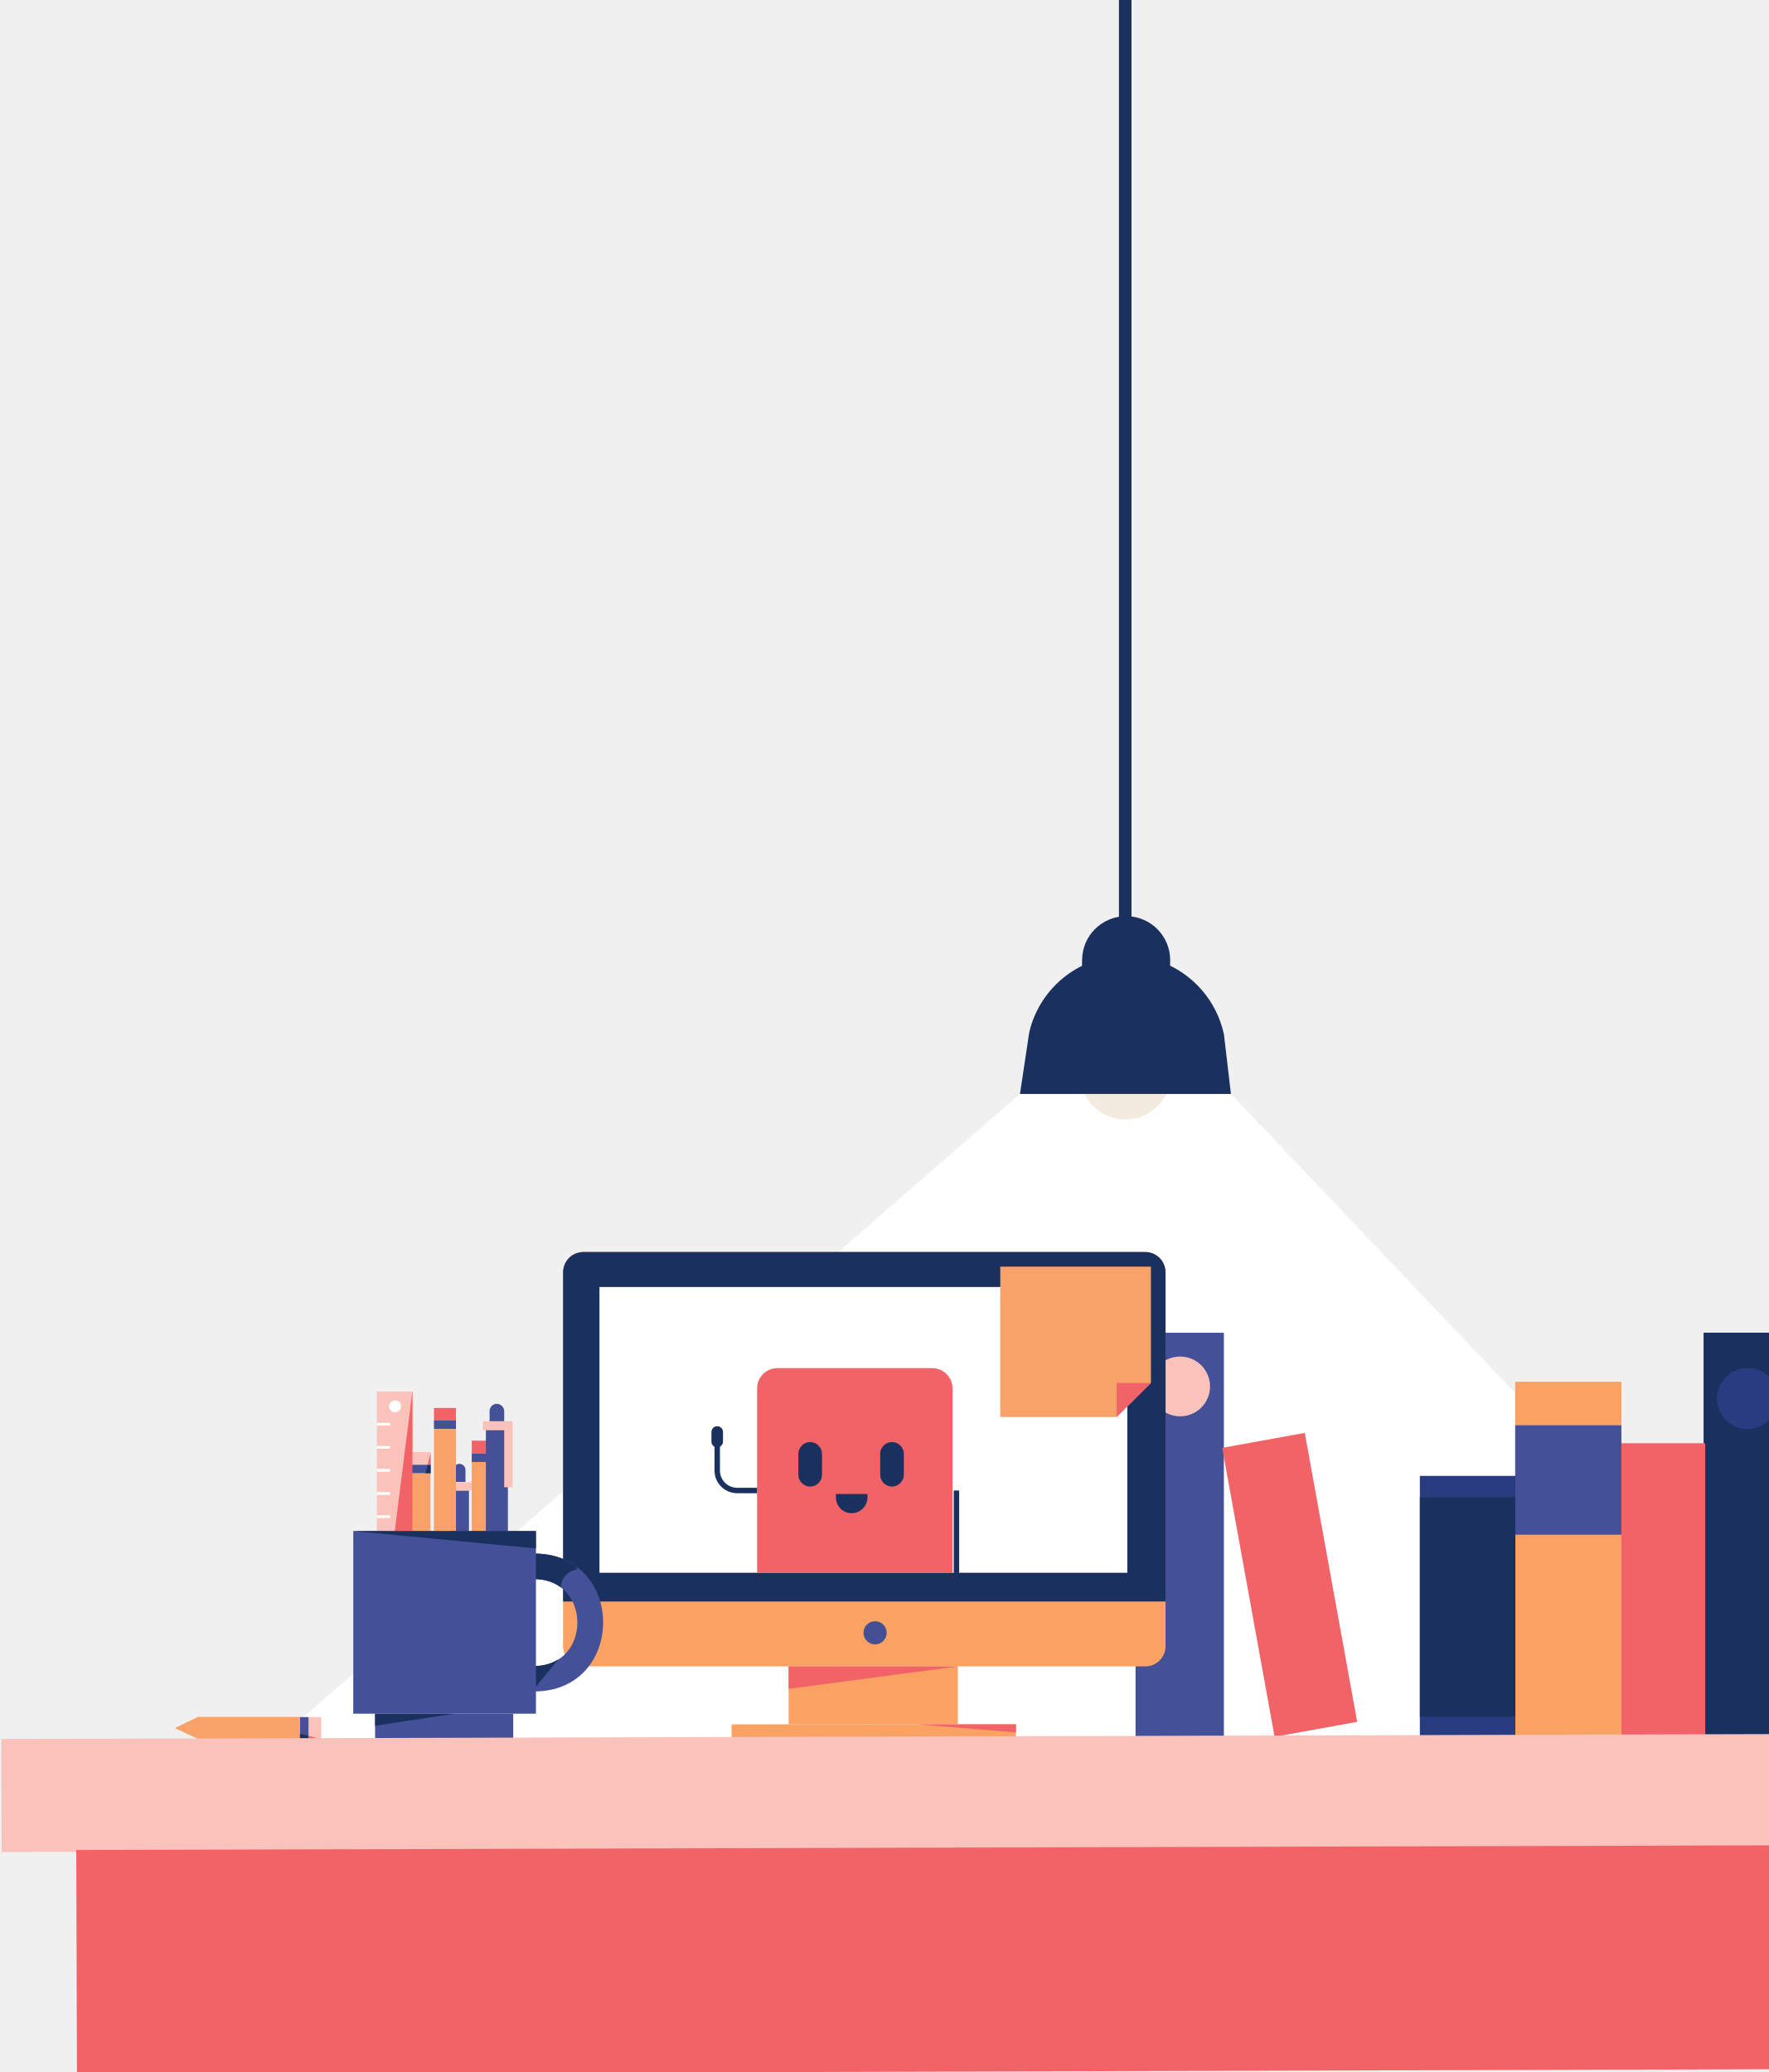
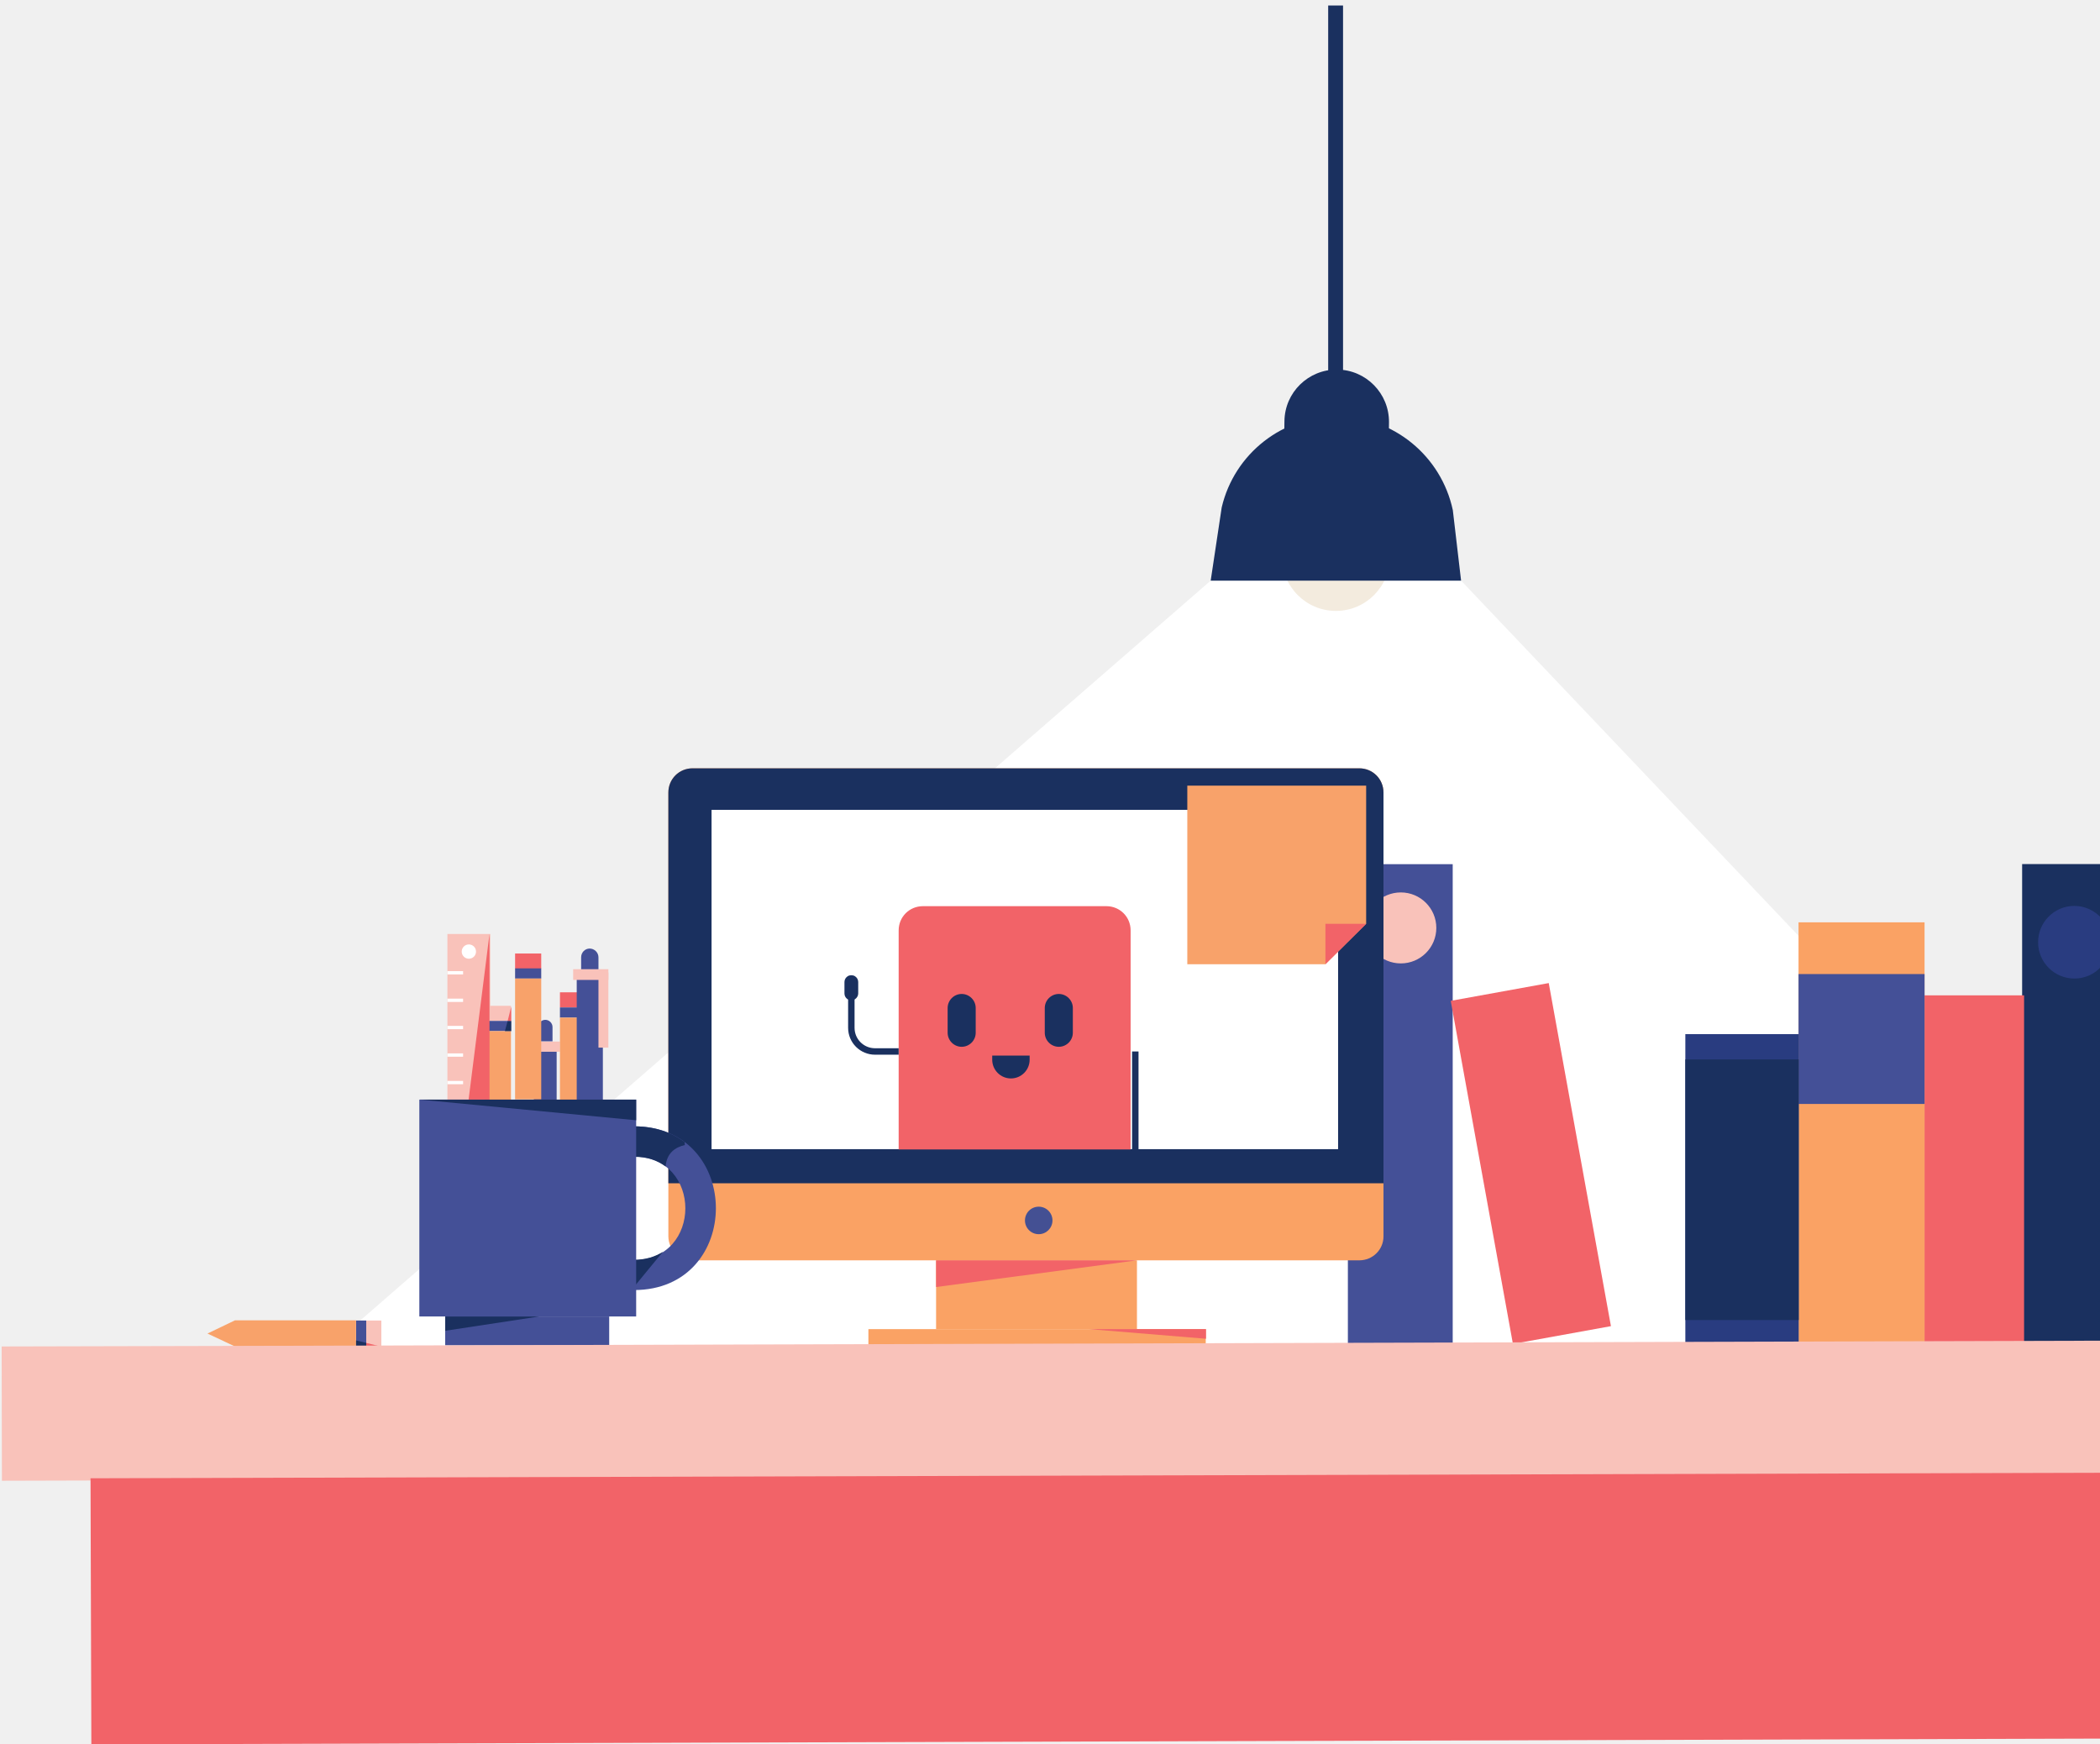
- <svg xmlns="http://www.w3.org/2000/svg" width="100%" height="100%" viewBox="0 0 763 894" version="1.1" xml:space="preserve" style="fill-rule:evenodd;clip-rule:evenodd;stroke-miterlimit:10;">
-   <g transform="matrix(1,0,0,1,0,261)">
-     <path d="M763.6,455.8L531,211L440,211L91.1,514.5L763.6,518L763.6,455.8Z" style="fill:white;fill-rule:nonzero;" />
-     <circle cx="485.5" cy="202.4" r="19.6" style="fill:rgb(243,235,222);" />
+ <svg xmlns="http://www.w3.org/2000/svg" version="1.1" id="Layer_1" x="0px" y="0px" viewBox="0 0 763.2 633.6" style="enable-background:new 0 0 763.2 633.6;" xml:space="preserve">
+   <style type="text/css">
+ 	.st0{fill:#445097;}
+ 	.st1{fill:#FFFFFF;}
+ 	.st2{fill:#F3EBDE;}
+ 	.st3{fill:#1A305F;}
+ 	.st4{fill:#F26368;}
+ 	.st5{fill:#FAA264;}
+ 	.st6{fill:#293C80;}
+ 	.st7{fill:#F9C2BA;}
+ 	.st8{fill:#445093;}
+ 	.st9{fill:#F8A26A;}
+ 	.st10{fill:none;stroke:#1A305F;stroke-width:2.344;stroke-miterlimit:10;}
+ 	.st11{opacity:5.000000e-02;fill:#FFFFFF;}
+ 	.st12{fill:none;stroke:#FFFFFF;stroke-width:1.579;stroke-miterlimit:10;}
+ 	.st13{fill:#F9C3BC;}
+ 	.st14{fill:#455296;}
+ 	.st15{fill:#F7A36F;}
+ 	.st16{fill:#F1646B;}
+ 	.st17{fill:#F4ECE0;}
+ 	.st18{fill:#F9A36A;}
+ 	.st19{fill:#1B315E;}
+ 	.st20{fill:#EF656E;}
+ 	.st21{fill:#F7A470;}
+ 	.st22{fill:#F5EDE1;}
+ 	.st23{fill:#1B325C;}
+ 	.st24{fill:none;stroke:#1B325C;stroke-width:0.87;stroke-linecap:round;stroke-linejoin:round;stroke-miterlimit:10;}
+ 	.st25{fill:#455292;}
+ 	.st26{fill:#102E4D;}
+ 	.st27{opacity:0.42;fill:#081827;enable-background:new    ;}
+ 	
+ 		.st28{opacity:0.4;fill:none;stroke:#F7A36F;stroke-width:4.114;stroke-linecap:round;stroke-linejoin:round;stroke-miterlimit:10;}
+ 	.st29{opacity:0.4;fill:#F7A36F;}
+ 	
+ 		.st30{opacity:0.4;fill:none;stroke:#F7A36F;stroke-width:4.053;stroke-linecap:round;stroke-linejoin:round;stroke-miterlimit:10;}
+ </style>
+   <g>
+     <polygon class="st1" points="763.6,455.8 531,211 440,211 91.1,514.5 763.6,518  " />
+     <circle class="st2" cx="485.5" cy="202.4" r="19.6" />
    <g>
      <g>
-         <rect x="734.9" y="314" width="28.8" height="174.4" style="fill:rgb(26,48,95);" />
-         <g transform="matrix(-1,-4.50743e-11,4.50743e-11,-1,1017.76,802.437)">
-           <rect x="489.8" y="314" width="38.1" height="174.4" style="fill:rgb(68,80,151);" />
-         </g>
-         <g transform="matrix(-1,-4.49237e-11,4.49237e-11,-1,1435.01,850.207)">
-           <rect x="699.4" y="361.8" width="36.2" height="126.7" style="fill:rgb(242,99,104);" />
-         </g>
-         <g transform="matrix(-0.984,0.1784,-0.1784,-0.984,1179.4,739.712)">
-           <rect x="538.4" y="359.6" width="36.2" height="126.7" style="fill:rgb(242,99,104);" />
-         </g>
-         <g transform="matrix(-1,-4.49073e-11,4.49073e-11,-1,1353.04,823.573)">
-           <rect x="653.6" y="335.1" width="45.8" height="153.3" style="fill:rgb(250,162,100);" />
-         </g>
-         <g transform="matrix(-1,-4.50263e-11,4.50263e-11,-1,1353.04,755.269)">
-           <rect x="653.6" y="354.1" width="45.8" height="47.2" style="fill:rgb(68,80,151);" />
-         </g>
-         <path d="M763.6,333.5C761.2,330.9 757.7,329.2 753.9,329.2C746.6,329.2 740.7,335.1 740.7,342.4C740.7,349.7 746.6,355.6 753.9,355.6C757.7,355.6 761.2,354 763.6,351.3L763.6,333.5Z" style="fill:rgb(41,60,128);fill-rule:nonzero;" />
-         <rect x="612.5" y="375.8" width="41.2" height="112.2" style="fill:rgb(41,60,128);" />
-         <circle cx="509.1" cy="337.2" r="12.9" style="fill:rgb(249,194,186);" />
-         <rect x="612.5" y="385" width="41.2" height="94.7" style="fill:rgb(26,48,95);" />
+         <rect x="734.9" y="314" class="st3" width="28.8" height="174.4" />
+         <rect x="489.8" y="314" transform="matrix(-1 -4.507429e-11 4.507429e-11 -1 1017.757 802.4374)" class="st0" width="38.1" height="174.4" />
+         <rect x="699.4" y="361.8" transform="matrix(-1 -4.492374e-11 4.492374e-11 -1 1435.008 850.2068)" class="st4" width="36.2" height="126.7" />
+         <rect x="538.4" y="359.6" transform="matrix(-0.984 0.1784 -0.1784 -0.984 1179.399 739.7121)" class="st4" width="36.2" height="126.7" />
+         <rect x="653.6" y="335.1" transform="matrix(-1 -4.490731e-11 4.490731e-11 -1 1353.038 823.5729)" class="st5" width="45.8" height="153.3" />
+         <rect x="653.6" y="354.1" transform="matrix(-1 -4.502633e-11 4.502633e-11 -1 1353.038 755.2692)" class="st0" width="45.8" height="47.2" />
+         <path class="st6" d="M763.6,333.5c-2.4-2.6-5.9-4.3-9.7-4.3c-7.3,0-13.2,5.9-13.2,13.2s5.9,13.2,13.2,13.2c3.8,0,7.3-1.6,9.7-4.3     V333.5z" />
+         <rect x="612.5" y="375.8" class="st6" width="41.2" height="112.2" />
+         <circle class="st7" cx="509.1" cy="337.2" r="12.9" />
+         <rect x="612.5" y="385" class="st3" width="41.2" height="94.7" />
      </g>
      <g>
-         <path d="M494,458L251.7,458C246.8,458 242.9,454.1 242.9,449.2L242.9,288C242.9,283.1 246.8,279.2 251.7,279.2L494,279.2C498.9,279.2 502.8,283.1 502.8,288L502.8,449.3C502.8,454.1 498.9,458 494,458Z" style="fill:rgb(250,162,100);fill-rule:nonzero;" />
-         <path d="M494,279.2L251.7,279.2C246.8,279.2 242.9,283.1 242.9,288L242.9,430L502.8,430L502.8,288C502.8,283.1 498.9,279.2 494,279.2Z" style="fill:rgb(26,48,95);fill-rule:nonzero;" />
-         <rect x="315.6" y="483" width="122.6" height="5.9" style="fill:rgb(250,162,100);" />
-         <rect x="340.2" y="458" width="73" height="25" style="fill:rgb(250,162,100);" />
-         <rect x="258.6" y="294.3" width="227.7" height="123.3" style="fill:white;" />
-         <circle cx="377.5" cy="443.5" r="5" style="fill:rgb(68,80,147);" />
-         <path d="M340.2,458L340.2,467.7L413.2,458L340.2,458Z" style="fill:rgb(242,99,104);fill-rule:nonzero;" />
-         <path d="M395.9,483L438.3,483L438.3,486.5L395.9,483Z" style="fill:rgb(242,99,104);fill-rule:nonzero;" />
+         <path class="st5" d="M494,458H251.7c-4.9,0-8.8-3.9-8.8-8.8V288c0-4.9,3.9-8.8,8.8-8.8H494c4.9,0,8.8,3.9,8.8,8.8v161.3     C502.8,454.1,498.9,458,494,458z" />
+         <path class="st3" d="M494,279.2H251.7c-4.9,0-8.8,3.9-8.8,8.8V430h259.9V288C502.8,283.1,498.9,279.2,494,279.2z" />
+         <rect x="315.6" y="483" class="st5" width="122.6" height="5.9" />
+         <rect x="340.2" y="458" class="st5" width="73" height="25" />
+         <rect x="258.6" y="294.3" class="st1" width="227.7" height="123.3" />
+         <circle class="st8" cx="377.5" cy="443.5" r="5" />
+         <polygon class="st4" points="340.2,458 340.2,467.7 413.2,458    " />
+         <polygon class="st4" points="395.9,483 438.3,483 438.3,486.5    " />
      </g>
      <g>
-         <path d="M481.7,350.4L431.5,350.4L431.5,285.5L496.5,285.5L496.5,335.7" style="fill:rgb(248,162,106);fill-rule:nonzero;" />
-         <path d="M481.7,350.4L481.7,335.7L496.5,335.7" style="fill:rgb(242,99,104);fill-rule:nonzero;" />
+         <polyline class="st9" points="481.7,350.4 431.5,350.4 431.5,285.5 496.5,285.5 496.5,335.7    " />
+         <polyline class="st4" points="481.7,350.4 481.7,335.7 496.5,335.7    " />
      </g>
      <g>
-         <rect x="194" y="378.5" width="9.5" height="3.7" style="fill:rgb(249,194,186);" />
-         <rect x="161.8" y="478.4" width="59.6" height="10.5" style="fill:rgb(68,80,151);" />
-         <rect x="194" y="382.2" width="8.3" height="19.8" style="fill:rgb(68,80,151);" />
-         <path d="M198.2,370.6C199.6,370.6 200.8,371.8 200.8,373.2L200.8,378.4L195.6,378.4L195.6,373.2C195.6,371.8 196.7,370.6 198.2,370.6Z" style="fill:rgb(68,80,151);fill-rule:nonzero;" />
-         <path d="M214.3,344.7C216,344.7 217.5,346.1 217.5,347.9L217.5,352.3C217.5,352.5 217.4,352.6 217.2,352.6L211.5,352.6C211.3,352.6 211.2,352.5 211.2,352.3L211.2,347.9C211.2,346.1 212.6,344.7 214.3,344.7Z" style="fill:rgb(68,80,151);fill-rule:nonzero;" />
-         <path d="M161.8,478.4L161.8,483.6L196,478.4L161.8,478.4Z" style="fill:rgb(26,48,95);fill-rule:nonzero;" />
-         <path d="M230.4,420.3C255.3,420.3 255.3,457.9 230.4,457.9L230.4,468.8C270.1,468.8 270.1,409.3 230.4,409.3L230.4,420.3Z" style="fill:rgb(68,80,151);fill-rule:nonzero;" />
-         <path d="M240.9,454.9C238.1,456.7 234.6,457.8 230.3,457.8L230.3,467.8L240.9,454.9Z" style="fill:rgb(26,48,95);fill-rule:nonzero;" />
-         <path d="M241.9,423.9C242.3,419 245.4,416.9 248.9,416.1L248.8,415C244.1,411.5 238,409.3 230.4,409.3L230.4,420.4C235.1,420.3 239,421.7 241.9,423.9Z" style="fill:rgb(26,48,95);fill-rule:nonzero;" />
-         <rect x="162.6" y="339.4" width="15.6" height="60.2" style="fill:rgb(249,194,186);" />
-         <rect x="187.2" y="346.5" width="9.5" height="5.5" style="fill:rgb(242,99,104);" />
-         <rect x="187.2" y="351.9" width="9.5" height="3.7" style="fill:rgb(68,80,151);" />
-         <rect x="187.2" y="355.6" width="9.5" height="43.9" style="fill:rgb(248,162,106);" />
-         <rect x="203.5" y="360.6" width="9.5" height="5.5" style="fill:rgb(242,99,104);" />
-         <rect x="203.5" y="366.1" width="9.5" height="3.7" style="fill:rgb(68,80,151);" />
-         <rect x="203.5" y="369.8" width="9.5" height="43.9" style="fill:rgb(248,162,106);" />
-         <rect x="209.6" y="354.1" width="9.5" height="49" style="fill:rgb(68,80,151);" />
-         <rect x="176.2" y="365.5" width="9.5" height="5.5" style="fill:rgb(249,194,186);" />
-         <rect x="176.2" y="371" width="9.5" height="3.7" style="fill:rgb(68,80,151);" />
-         <rect x="176.2" y="374.7" width="9.5" height="43.9" style="fill:rgb(248,162,106);" />
-         <rect x="208.3" y="352.2" width="12.8" height="3.9" style="fill:rgb(249,194,186);" />
-         <rect x="217.5" y="353.4" width="3.6" height="27.3" style="fill:rgb(249,194,186);" />
-         <path d="M177.9,339.4L170.3,399.6L177.9,399.6L177.9,339.4Z" style="fill:rgb(242,99,104);fill-rule:nonzero;" />
-         <circle cx="170.4" cy="345.8" r="2.6" style="fill:white;" />
-         <rect x="162.6" y="352.9" width="5.7" height="1.2" style="fill:white;" />
-         <rect x="162.6" y="362.9" width="5.7" height="1.2" style="fill:white;" />
-         <rect x="162.6" y="372.8" width="5.7" height="1.2" style="fill:white;" />
-         <rect x="162.6" y="382.8" width="5.7" height="1.2" style="fill:white;" />
-         <rect x="162.6" y="392.8" width="5.7" height="1.2" style="fill:white;" />
-         <rect x="152.4" y="399.6" width="78.8" height="78.8" style="fill:rgb(68,80,151);" />
-         <path d="M231.2,399.6L231.2,407.1L152.6,399.6L231.2,399.6Z" style="fill:rgb(26,48,95);fill-rule:nonzero;" />
-         <path d="M185.8,371L185.8,374.7L183.5,374.7L184.5,371" style="fill:rgb(26,48,95);fill-rule:nonzero;" />
-         <path d="M184.5,371L185.8,365.8L185.8,371" style="fill:rgb(242,99,104);fill-rule:nonzero;" />
+         <rect x="194" y="378.5" class="st7" width="9.5" height="3.7" />
+         <rect x="161.8" y="478.4" class="st0" width="59.6" height="10.5" />
+         <rect x="194" y="382.2" class="st0" width="8.3" height="19.8" />
+         <path class="st0" d="M198.2,370.6L198.2,370.6c1.4,0,2.6,1.2,2.6,2.6v5.2h-5.2v-5.2C195.6,371.8,196.7,370.6,198.2,370.6z" />
+         <path class="st0" d="M214.3,344.7L214.3,344.7c1.7,0,3.2,1.4,3.2,3.2v4.4c0,0.2-0.1,0.3-0.3,0.3h-5.7c-0.2,0-0.3-0.1-0.3-0.3     v-4.4C211.2,346.1,212.6,344.7,214.3,344.7z" />
+         <polygon class="st3" points="161.8,478.4 161.8,483.6 196,478.4    " />
+         <path class="st0" d="M230.4,420.3c24.9,0,24.9,37.6,0,37.6v10.9c39.7,0,39.7-59.5,0-59.5V420.3z" />
+         <path class="st3" d="M240.9,454.9c-2.8,1.8-6.3,2.9-10.6,2.9v10L240.9,454.9z" />
+         <path class="st3" d="M241.9,423.9c0.4-4.9,3.5-7,7-7.8l-0.1-1.1c-4.7-3.5-10.8-5.7-18.4-5.7v11.1     C235.1,420.3,239,421.7,241.9,423.9z" />
+         <rect x="162.6" y="339.4" class="st7" width="15.6" height="60.2" />
+         <rect x="187.2" y="346.5" class="st4" width="9.5" height="5.5" />
+         <rect x="187.2" y="351.9" class="st0" width="9.5" height="3.7" />
+         <rect x="187.2" y="355.6" class="st9" width="9.5" height="43.9" />
+         <rect x="203.5" y="360.6" class="st4" width="9.5" height="5.5" />
+         <rect x="203.5" y="366.1" class="st0" width="9.5" height="3.7" />
+         <rect x="203.5" y="369.8" class="st9" width="9.5" height="43.9" />
+         <rect x="209.6" y="354.1" class="st0" width="9.5" height="49" />
+         <rect x="176.2" y="365.5" class="st7" width="9.5" height="5.5" />
+         <rect x="176.2" y="371" class="st0" width="9.5" height="3.7" />
+         <rect x="176.2" y="374.7" class="st9" width="9.5" height="43.9" />
+         <rect x="208.3" y="352.2" class="st7" width="12.8" height="3.9" />
+         <rect x="217.5" y="353.4" class="st7" width="3.6" height="27.3" />
+         <polygon class="st4" points="177.9,339.4 170.3,399.6 177.9,399.6    " />
+         <circle class="st1" cx="170.4" cy="345.8" r="2.6" />
+         <rect x="162.6" y="352.9" class="st1" width="5.7" height="1.2" />
+         <rect x="162.6" y="362.9" class="st1" width="5.7" height="1.2" />
+         <rect x="162.6" y="372.8" class="st1" width="5.7" height="1.2" />
+         <rect x="162.6" y="382.8" class="st1" width="5.7" height="1.2" />
+         <rect x="162.6" y="392.8" class="st1" width="5.7" height="1.2" />
+         <rect x="152.4" y="399.6" class="st0" width="78.8" height="78.8" />
+         <polygon class="st3" points="231.2,399.6 231.2,407.1 152.6,399.6    " />
+         <polyline class="st3" points="185.8,371 185.8,374.7 183.5,374.7 184.5,371    " />
+         <polyline class="st4" points="184.5,371 185.8,365.8 185.8,371    " />
      </g>
      <g>
-         <path d="M410.9,417.7L326.6,417.7L326.6,338.1C326.6,333.2 330.5,329.3 335.4,329.3L402.1,329.3C407,329.3 410.9,333.2 410.9,338.1L410.9,417.7Z" style="fill:rgb(242,99,104);fill-rule:nonzero;" />
-         <path d="M326.6,382.1L318,382.1C313.3,382.1 309.4,378.3 309.4,373.5L309.4,354.7" style="fill:none;fill-rule:nonzero;stroke:rgb(26,48,95);stroke-width:2.34px;" />
-         <path d="M309.4,363.5C308,363.5 306.9,362.4 306.9,361L306.9,356.9C306.9,355.5 308,354.4 309.4,354.4C310.8,354.4 311.9,355.5 311.9,356.9L311.9,361C311.9,362.3 310.8,363.5 309.4,363.5Z" style="fill:rgb(26,48,95);fill-rule:nonzero;" />
-         <path d="M349.5,380.4C346.7,380.4 344.4,378.1 344.4,375.3L344.4,366.3C344.4,363.5 346.7,361.2 349.5,361.2C352.3,361.2 354.6,363.5 354.6,366.3L354.6,375.3C354.6,378.1 352.3,380.4 349.5,380.4Z" style="fill:rgb(26,48,95);fill-rule:nonzero;" />
-         <path d="M384.8,380.4C382,380.4 379.7,378.1 379.7,375.3L379.7,366.3C379.7,363.5 382,361.2 384.8,361.2C387.6,361.2 389.9,363.5 389.9,366.3L389.9,375.3C389.9,378.1 387.6,380.4 384.8,380.4Z" style="fill:rgb(26,48,95);fill-rule:nonzero;" />
-         <path d="M367.4,391.9C363.6,391.9 360.6,388.8 360.6,385.1L360.6,383.6L374.2,383.6L374.2,385.1C374.2,388.8 371.2,391.9 367.4,391.9Z" style="fill:rgb(26,48,95);fill-rule:nonzero;" />
-         <path d="M412.6,382.1L412.6,417.7" style="fill:none;fill-rule:nonzero;stroke:rgb(26,48,95);stroke-width:2.34px;" />
+         <path class="st4" d="M410.9,417.7h-84.3v-79.6c0-4.9,3.9-8.8,8.8-8.8h66.7c4.9,0,8.8,3.9,8.8,8.8V417.7z" />
+         <path class="st10" d="M326.6,382.1H318c-4.7,0-8.6-3.8-8.6-8.6v-18.8" />
+         <path class="st3" d="M309.4,363.5L309.4,363.5c-1.4,0-2.5-1.1-2.5-2.5v-4.1c0-1.4,1.1-2.5,2.5-2.5l0,0c1.4,0,2.5,1.1,2.5,2.5v4.1     C311.9,362.3,310.8,363.5,309.4,363.5z" />
+         <path class="st3" d="M349.5,380.4L349.5,380.4c-2.8,0-5.1-2.3-5.1-5.1v-9c0-2.8,2.3-5.1,5.1-5.1l0,0c2.8,0,5.1,2.3,5.1,5.1v9     C354.6,378.1,352.3,380.4,349.5,380.4z" />
+         <path class="st3" d="M384.8,380.4L384.8,380.4c-2.8,0-5.1-2.3-5.1-5.1v-9c0-2.8,2.3-5.1,5.1-5.1l0,0c2.8,0,5.1,2.3,5.1,5.1v9     C389.9,378.1,387.6,380.4,384.8,380.4z" />
+         <path class="st3" d="M367.4,391.9L367.4,391.9c-3.8,0-6.8-3.1-6.8-6.8v-1.5h13.6v1.5C374.2,388.8,371.2,391.9,367.4,391.9z" />
+         <line class="st10" x1="412.6" y1="382.1" x2="412.6" y2="417.7" />
      </g>
-       <g transform="matrix(-1.83697e-16,1,-1,-1.83697e-16,620.39,348.776)">
-         <rect x="131.1" y="481.8" width="9.5" height="5.5" style="fill:rgb(249,194,186);" />
-       </g>
-       <g transform="matrix(-1.83697e-16,1,-1,-1.83697e-16,615.797,353.369)">
-         <rect x="126.5" y="482.7" width="9.5" height="3.7" style="fill:rgb(68,80,151);" />
-       </g>
-       <path d="M85.4,489.3L75.4,484.6L85.4,479.8L129.4,479.8L129.4,489.3L85.4,489.3Z" style="fill:rgb(248,162,106);fill-rule:nonzero;" />
-       <path d="M133.1,489.3L129.4,489.3L129.4,487.1L133.1,488" style="fill:rgb(26,48,95);fill-rule:nonzero;" />
-       <path d="M133.1,488L138.3,489.3L133.1,489.3" style="fill:rgb(242,99,104);fill-rule:nonzero;" />
+       <rect x="131.1" y="481.8" transform="matrix(-1.836970e-16 1 -1 -1.836970e-16 620.3903 348.776)" class="st7" width="9.5" height="5.5" />
+       <rect x="126.5" y="482.7" transform="matrix(-1.836970e-16 1 -1 -1.836970e-16 615.797 353.3692)" class="st0" width="9.5" height="3.7" />
+       <polygon class="st9" points="85.4,489.3 75.4,484.6 85.4,479.8 129.4,479.8 129.4,489.3   " />
+       <polyline class="st3" points="133.1,489.3 129.4,489.3 129.4,487.1 133.1,488   " />
+       <polyline class="st4" points="133.1,488 138.3,489.3 133.1,489.3   " />
    </g>
    <g>
-       <path d="M531,211L440,211L444,184.4C448.6,164.8 466.2,151 486.4,151.3C506.5,151.5 523.8,165.7 528,185.4L531,211Z" style="fill:rgb(26,48,95);fill-rule:nonzero;" />
-       <path d="M504.5,176L466.5,175.6L466.8,153.1C466.9,142.6 475.5,134.2 486,134.3C496.5,134.4 504.9,143 504.8,153.5L504.5,176Z" style="fill:rgb(26,48,95);fill-rule:nonzero;" />
-       <g transform="matrix(1,0,0,2.64478,0,-266.29)">
-         <rect x="482.7" y="2" width="5.4" height="159.9" style="fill:rgb(26,48,95);" />
-       </g>
+       <path class="st3" d="M531,211h-91l4-26.6c4.6-19.6,22.2-33.4,42.4-33.1h0c20.1,0.2,37.4,14.4,41.6,34.1L531,211z" />
+       <path class="st3" d="M504.5,176l-38-0.4l0.3-22.5c0.1-10.5,8.7-18.9,19.2-18.8h0c10.5,0.1,18.9,8.7,18.8,19.2L504.5,176z" />
+       <rect x="482.7" y="2" class="st3" width="5.4" height="159.9" />
    </g>
  </g>
-   <g transform="matrix(1,0,0,1,0,261)">
-     <path d="M763.6,487.2L84.6,489.1L0.6,489.3L0.7,538.1L763.6,536L763.6,487.2Z" style="fill:rgb(249,194,186);fill-rule:nonzero;" />
-   </g>
-   <g transform="matrix(1,0,0,1,0,261)">
-     <path d="M763.6,535.2L32.9,537.2L33.2,633.9L763.6,631.8L763.6,535.2Z" style="fill:rgb(242,99,104);fill-rule:nonzero;" />
-   </g>
+   <polygon class="st7" points="763.6,487.2 84.6,489.1 0.6,489.3 0.7,538.1 763.6,536 " />
+   <polygon class="st4" points="763.6,535.2 32.9,537.2 33.2,633.9 763.6,631.8 " />
</svg>
